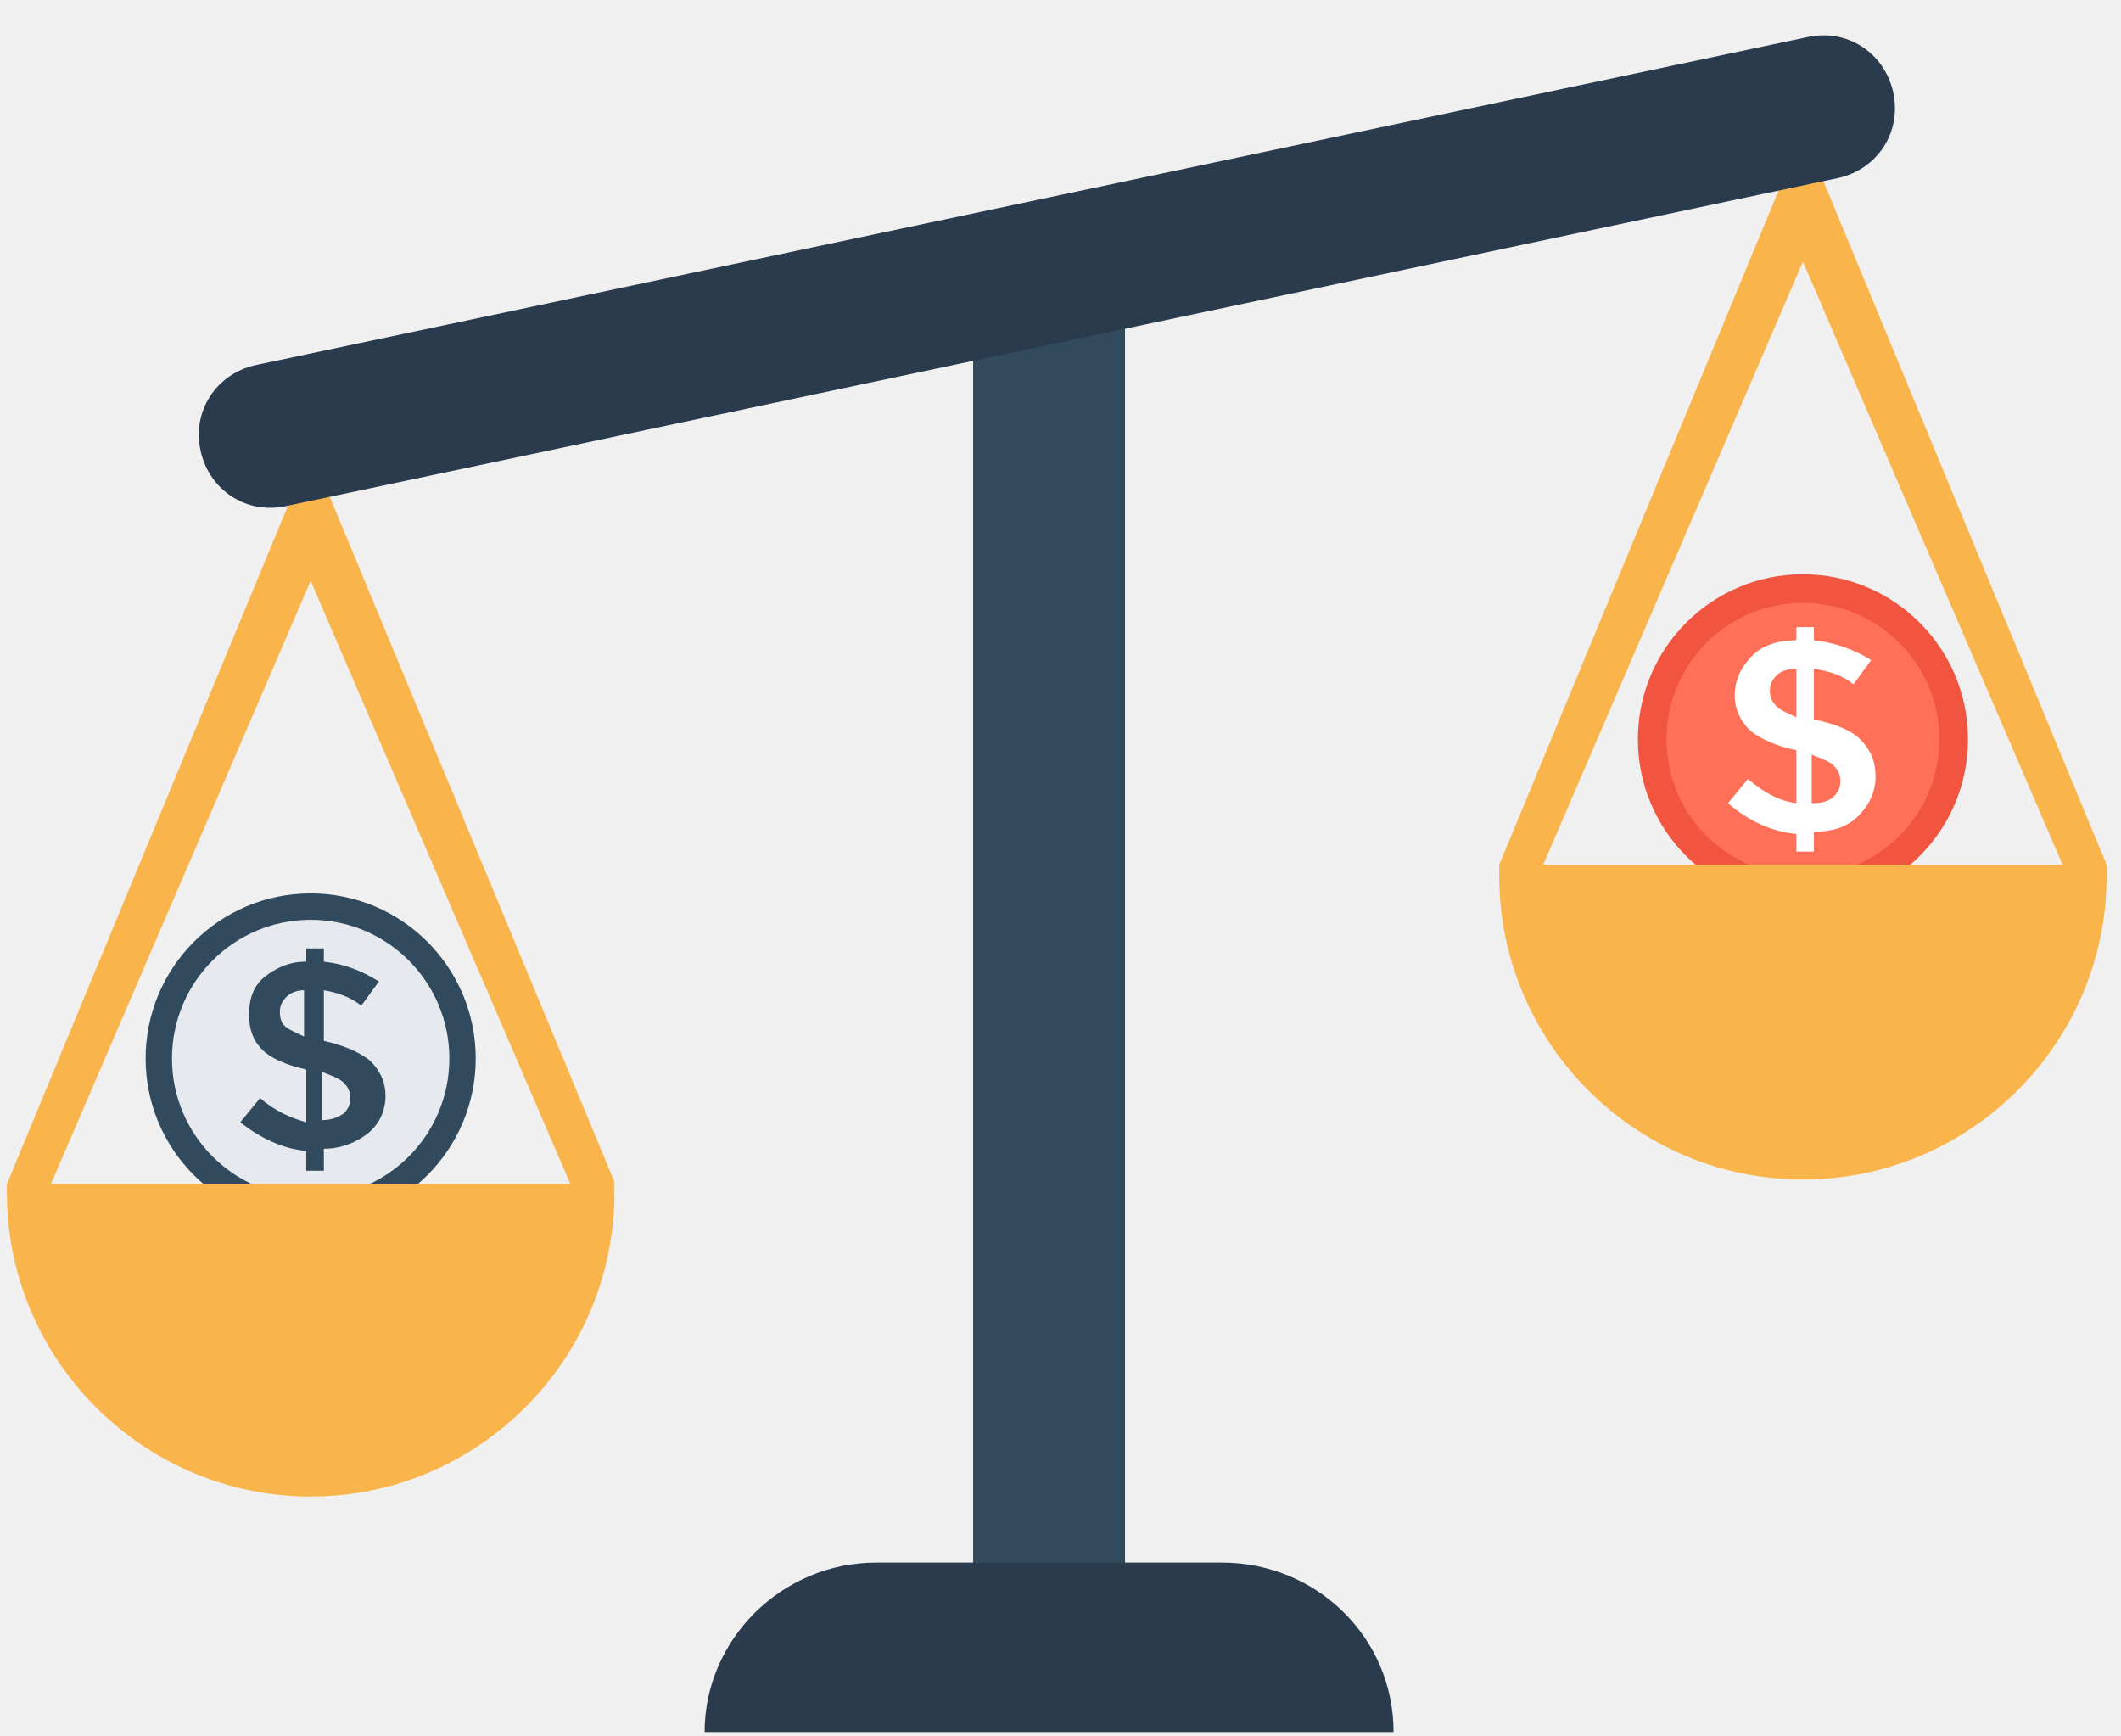
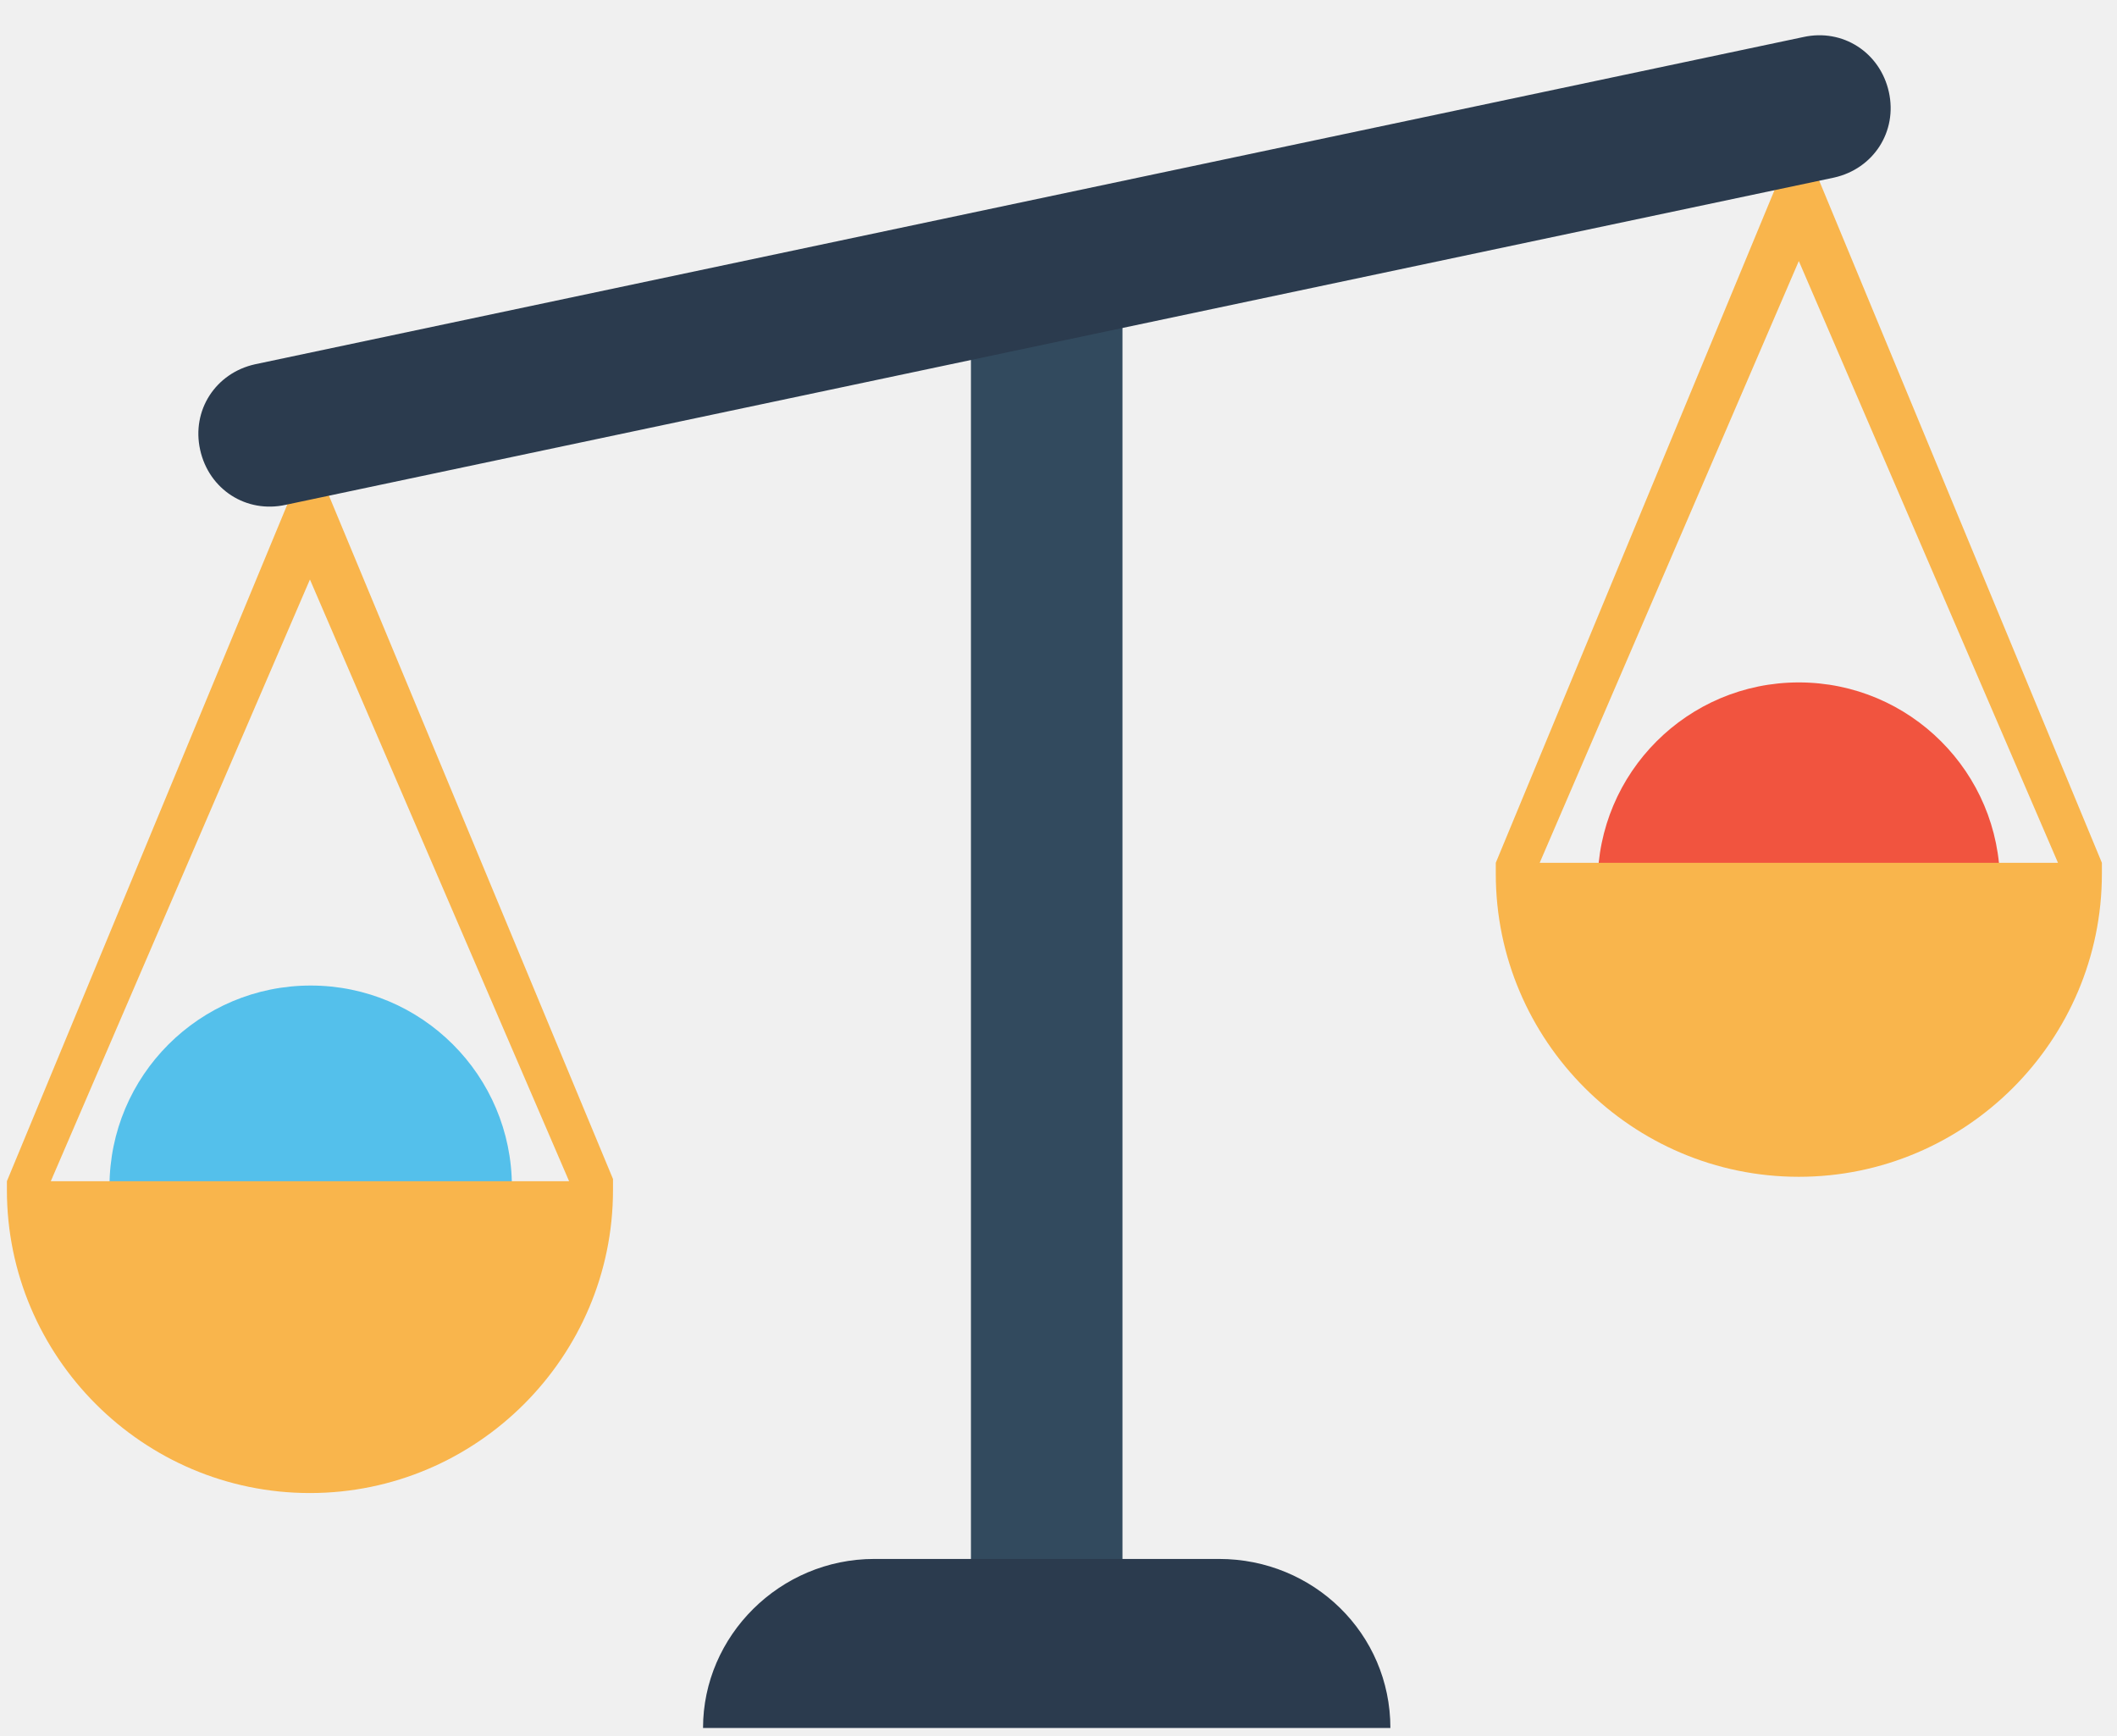
- <svg xmlns="http://www.w3.org/2000/svg" width="55px" height="45px" viewBox="0 0 55 45" version="1.1">
+ <svg xmlns="http://www.w3.org/2000/svg" width="50px" height="41px" viewBox="0 0 50 41" version="1.1">
  <defs />
-   <g id="Assets" stroke="none" stroke-width="1" fill="none" fill-rule="evenodd">
-     <g id="markets-icon" fill-rule="nonzero">
-       <circle id="Oval" fill="#324A5E" cx="8.056" cy="27.445" r="4.28" />
-       <circle id="Oval" fill="#E6E9EE" cx="8.056" cy="27.445" r="3.596" />
-       <path d="M7.941,30.356 L7.941,29.842 C7.314,29.785 6.743,29.5 6.229,29.1 L6.743,28.473 C7.142,28.815 7.542,28.986 7.942,29.1 L7.942,27.731 C7.428,27.617 7.028,27.445 6.8,27.217 C6.572,26.989 6.458,26.703 6.458,26.304 C6.458,25.904 6.572,25.562 6.857,25.334 C7.142,25.105 7.485,24.934 7.942,24.934 L7.942,24.592 L8.398,24.592 L8.398,24.934 C8.912,24.991 9.368,25.162 9.825,25.448 L9.368,26.076 C9.083,25.847 8.741,25.733 8.398,25.676 L8.398,26.989 C8.912,27.103 9.311,27.274 9.597,27.502 C9.825,27.731 9.996,28.016 9.996,28.416 C9.996,28.815 9.825,29.158 9.54,29.386 C9.254,29.614 8.855,29.785 8.398,29.785 L8.398,30.356 L7.941,30.356 L7.941,30.356 Z M7.428,25.847 C7.314,25.961 7.257,26.076 7.257,26.247 C7.257,26.418 7.314,26.532 7.371,26.589 C7.485,26.703 7.656,26.761 7.884,26.875 L7.884,25.676 C7.713,25.676 7.542,25.733 7.428,25.847 Z M8.912,28.872 C9.026,28.758 9.083,28.644 9.083,28.473 C9.083,28.301 9.026,28.187 8.912,28.073 C8.798,27.959 8.626,27.902 8.341,27.788 L8.341,29.044 C8.569,29.043 8.74,28.986 8.912,28.872 Z" id="Shape" fill="#324A5E" />
-       <path d="M8.056,11.693 L0.179,30.699 L0.179,30.927 C0.179,35.264 3.718,38.803 8.056,38.803 C12.393,38.803 15.932,35.265 15.932,30.927 L15.932,30.641 L8.056,11.693 Z M1.321,30.699 L8.056,15.06 L14.79,30.699 L1.321,30.699 Z" id="Shape" fill="#F9B54C" />
-       <circle id="Oval" fill="#F1543F" cx="46.752" cy="19.17" r="4.28" />
-       <circle id="Oval" fill="#FF7058" cx="46.752" cy="19.17" r="3.539" />
-       <path d="M46.581,22.137 L46.581,21.624 C45.953,21.567 45.325,21.281 44.811,20.825 L45.325,20.197 C45.724,20.539 46.124,20.768 46.581,20.825 L46.581,19.455 C46.067,19.341 45.667,19.17 45.382,18.941 C45.154,18.713 44.983,18.428 44.983,18.028 C44.983,17.628 45.154,17.286 45.439,17.001 C45.724,16.715 46.124,16.601 46.581,16.601 L46.581,16.259 L47.037,16.259 L47.037,16.601 C47.551,16.658 48.065,16.829 48.521,17.115 L48.065,17.743 C47.779,17.514 47.437,17.4 47.037,17.343 L47.037,18.656 C47.608,18.77 48.007,18.941 48.236,19.169 C48.464,19.398 48.635,19.683 48.635,20.14 C48.635,20.539 48.464,20.882 48.179,21.167 C47.893,21.452 47.494,21.567 47.037,21.567 L47.037,22.08 L46.581,22.08 L46.581,22.137 L46.581,22.137 Z M46.067,17.514 C45.953,17.629 45.895,17.743 45.895,17.914 C45.895,18.085 45.953,18.199 46.067,18.313 C46.181,18.428 46.352,18.485 46.581,18.599 L46.581,17.343 C46.352,17.343 46.181,17.4 46.067,17.514 Z M47.551,20.654 C47.665,20.539 47.722,20.425 47.722,20.254 C47.722,20.083 47.665,19.969 47.551,19.854 C47.437,19.74 47.265,19.683 46.98,19.569 L46.98,20.825 C47.265,20.825 47.437,20.768 47.551,20.654 Z" id="Shape" fill="#FFFFFF" />
-       <path d="M46.752,3.417 L38.876,22.423 L38.876,22.708 C38.876,27.046 42.414,30.584 46.752,30.584 C51.09,30.584 54.628,27.046 54.628,22.708 L54.628,22.423 L46.752,3.417 Z M40.017,22.423 L46.752,6.785 L53.487,22.423 L40.017,22.423 Z" id="Shape" fill="#F9B54C" />
-       <rect id="Rectangle-path" fill="#324A5E" x="25.235" y="7.07" width="3.938" height="34.701" />
-       <g id="Group" transform="translate(5.082358, 0.90054)" fill="#2B3B4E">
-         <path d="M0.12,10.792 C0.348,11.82 1.318,12.448 2.345,12.219 L42.583,3.715 C43.61,3.487 44.238,2.517 44.01,1.489 C43.781,0.462 42.811,-0.166 41.784,0.062 L1.546,8.566 C0.519,8.795 -0.109,9.765 0.12,10.792 Z" id="Shape" />
-         <path d="M13.189,44.009 L31.054,44.009 C31.054,41.555 29.056,39.615 26.602,39.615 L17.641,39.615 C15.187,39.615 13.189,41.612 13.189,44.009 Z" id="Shape" />
+   <g id="Homepage" stroke="none" stroke-width="1" fill="none" fill-rule="evenodd">
+     <g id="btc---block" transform="translate(-793, -1941)" fill-rule="nonzero">
+       <g id="products" transform="translate(0, 1726)">
+         <g id="buckets" transform="translate(190, 211)">
+           <g id="markets" transform="translate(603, 0)">
+             <g>
+               <rect id="Rectangle-7" x="0" y="0" width="50" height="50" />
+               <g id="markets-icon" transform="translate(0, 4)">
+                 <circle id="Oval" fill="#54C0EB" cx="7.338" cy="28.028" r="4.752" />
+                 <path d="M7.32,10.626 L0.163,27.897 L0.163,28.105 C0.163,32.046 3.379,35.262 7.32,35.262 C11.262,35.262 14.478,32.046 14.478,28.105 L14.478,27.845 L7.32,10.626 Z M1.2,27.897 L7.32,13.686 L13.441,27.897 L1.2,27.897 Z" id="Shape" fill="#F9B54C" />
+                 <circle id="Oval" fill="#F1543F" cx="42.485" cy="20.869" r="4.752" />
+                 <path d="M42.485,3.105 L35.328,20.377 L35.328,20.636 C35.328,24.578 38.544,27.793 42.485,27.793 C46.427,27.793 49.643,24.578 49.643,20.636 L49.643,20.377 L42.485,3.105 Z M36.365,20.377 L42.485,6.165 L48.606,20.377 L36.365,20.377 Z" id="Shape" fill="#F9B54C" />
+                 <rect id="Rectangle-path" fill="#324A5E" x="22.932" y="6.425" width="3.579" height="31.534" />
+                 <g id="Group" transform="translate(4.618561, 0.81836)" fill="#2B3B4E">
+                   <path d="M0.109,9.807 C0.316,10.741 1.198,11.312 2.131,11.104 L38.697,3.376 C39.63,3.169 40.201,2.287 39.993,1.353 C39.786,0.42 38.904,-0.151 37.971,0.057 L1.405,7.785 C0.472,7.992 -0.099,8.874 0.109,9.807 Z" id="Shape" />
+                   <path d="M11.986,39.993 L28.22,39.993 C28.22,37.763 26.404,36 24.174,36 L16.031,36 C13.801,36 11.986,37.815 11.986,39.993 Z" id="Shape" />
+                 </g>
+               </g>
+             </g>
+           </g>
+         </g>
      </g>
    </g>
  </g>
</svg>
